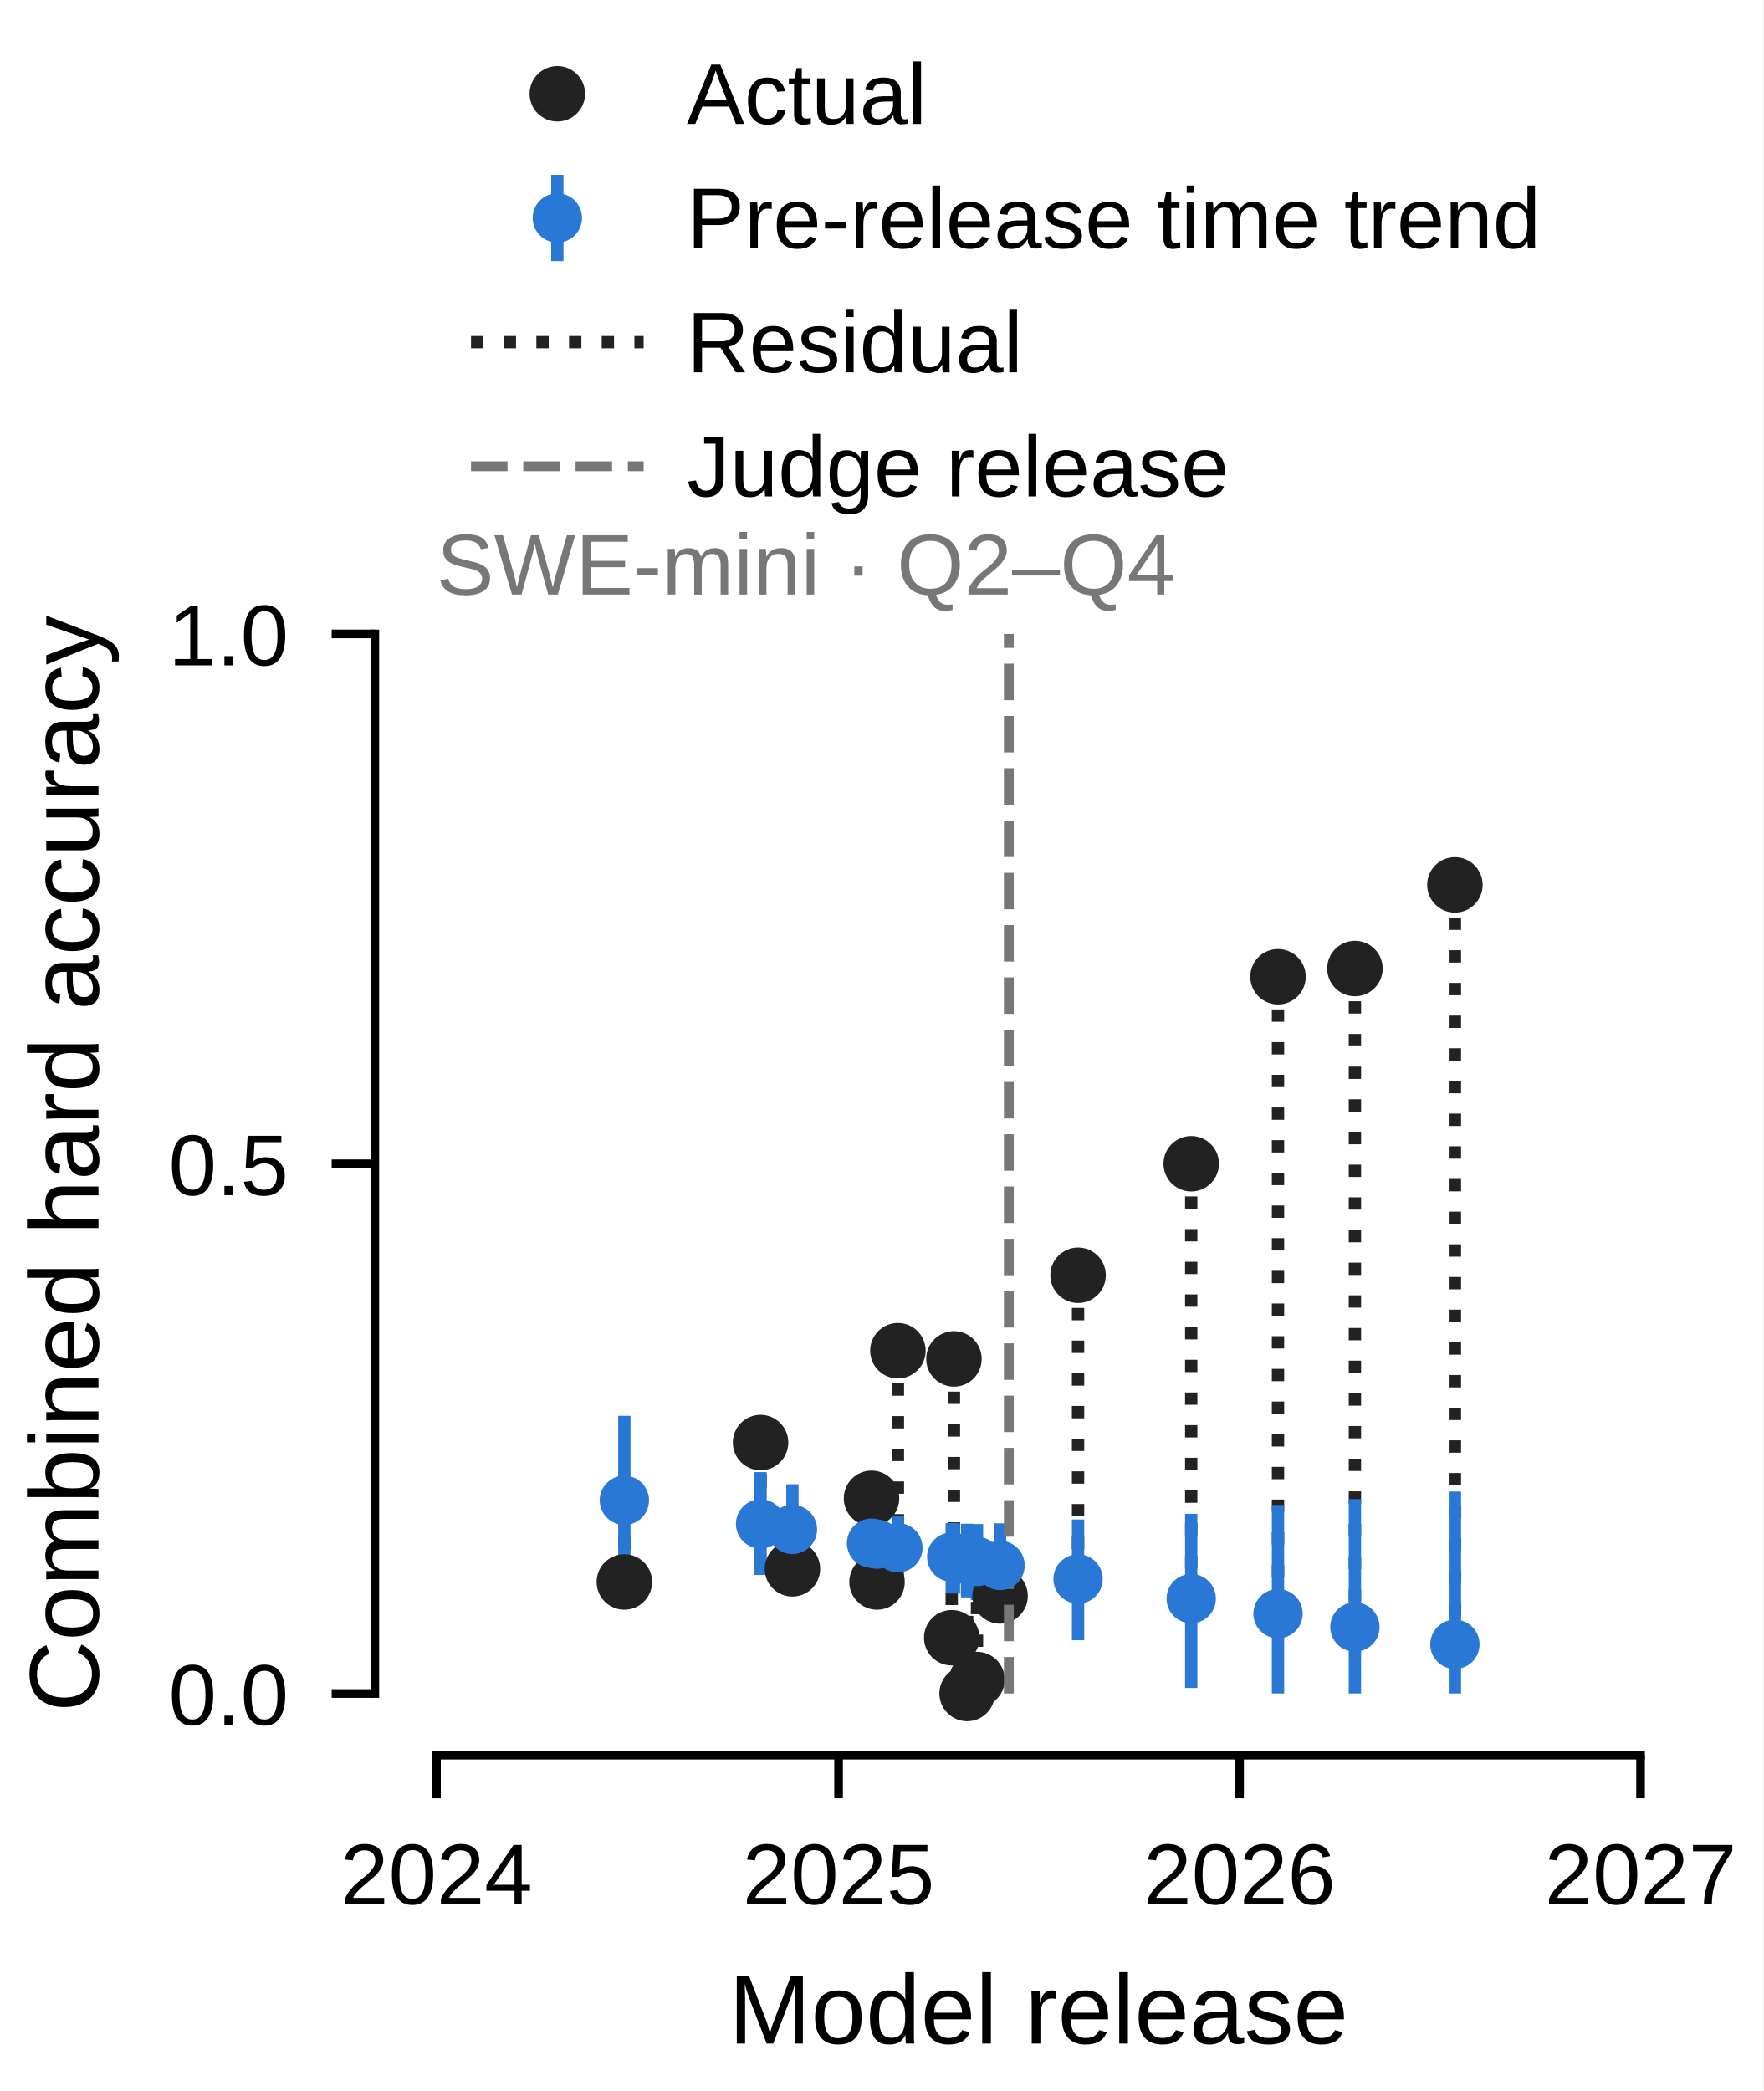
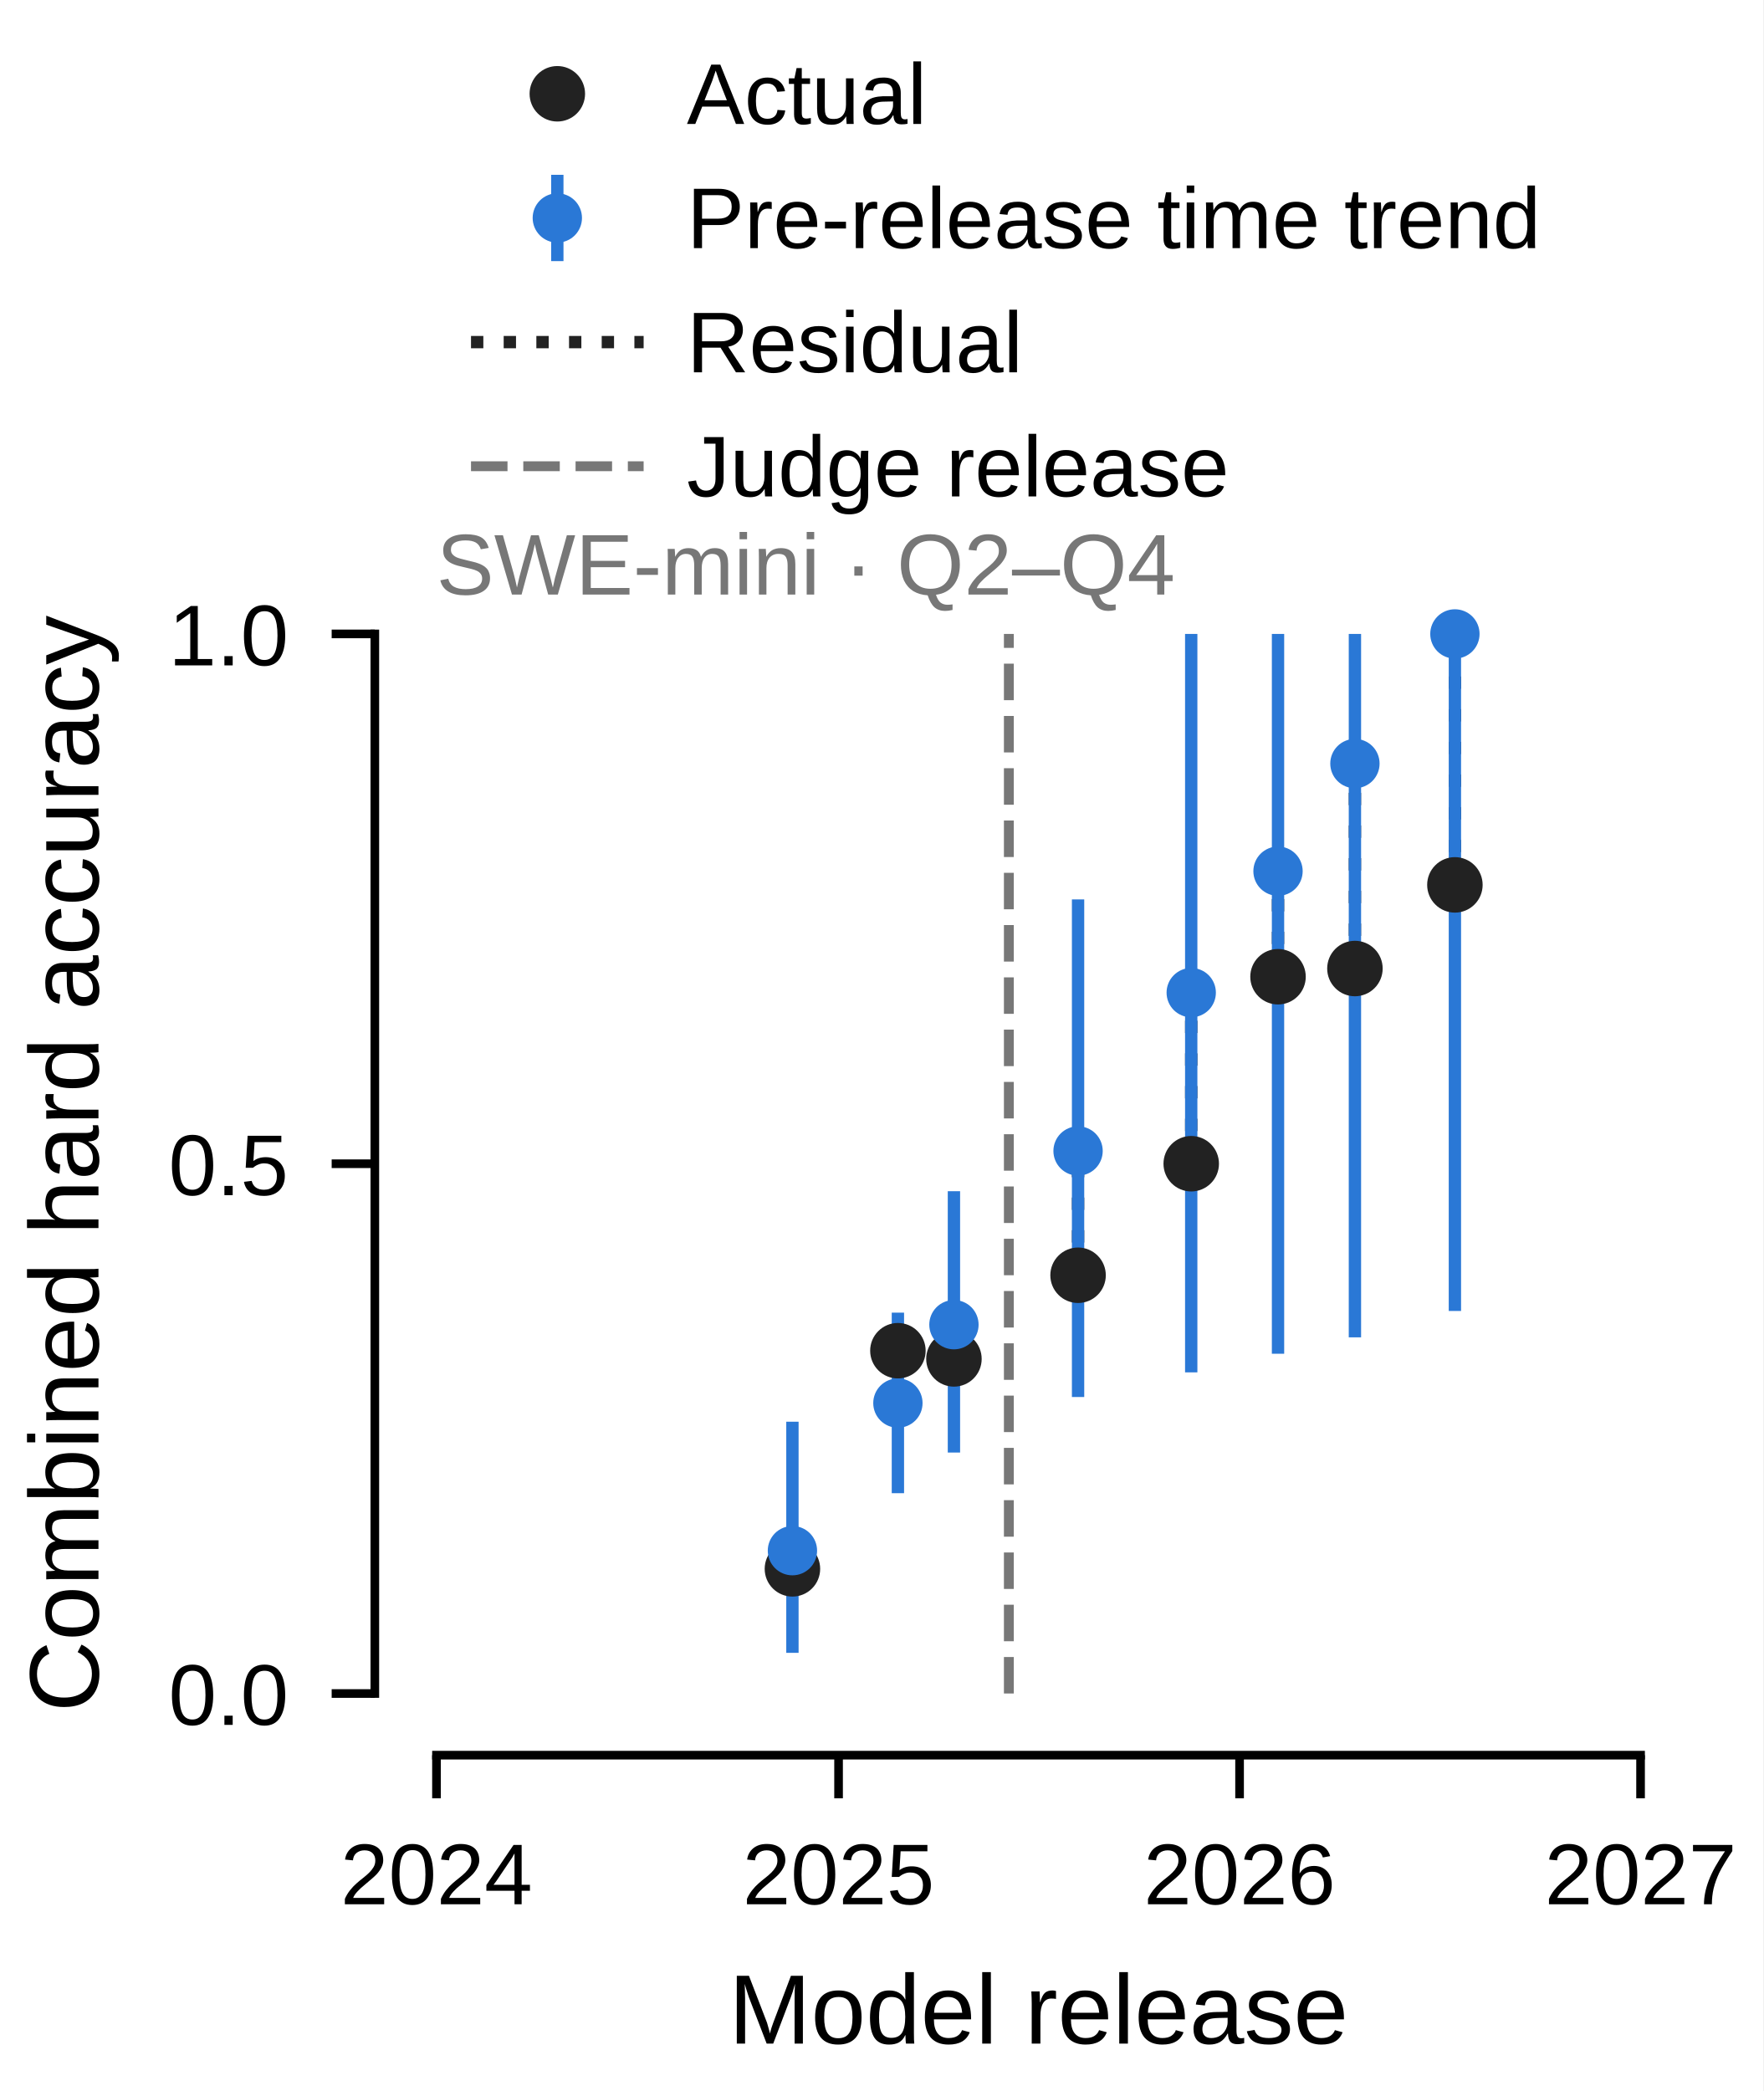
<svg xmlns="http://www.w3.org/2000/svg" xmlns:xlink="http://www.w3.org/1999/xlink" width="142.993pt" height="169.581pt" viewBox="0 0 142.993 169.581" version="1.1">
  <defs>
    <style type="text/css">*{stroke-linejoin: round; stroke-linecap: butt}</style>
  </defs>
  <g id="figure_1">
    <g id="patch_1">
      <path d="M 0 169.581 L 142.993 169.581 L 142.993 0 L 0 0 z " style="fill: #ffffff" />
    </g>
    <g id="axes_1">
      <g id="patch_2">
        <path d="M 35.398 137.344 L 133.048 137.344 L 133.048 51.412 L 35.398 51.412 z " style="fill: #ffffff" />
      </g>
      <g id="matplotlib.axis_1">
        <g id="xtick_1">
          <g id="line2d_1">
            <defs>
-               <path id="mf60bfa2055" d="M 0 0 L 0 3.5 " style="stroke: #000000; stroke-width: 0.7" />
+               <path id="mc49bbdbd02" d="M 0 0 L 0 3.5 " style="stroke: #000000; stroke-width: 0.7" />
            </defs>
            <g>
-               <use xlink:href="#mf60bfa2055" x="35.398" y="142.344" style="stroke: #000000; stroke-width: 0.7" />
+               <use xlink:href="#mc49bbdbd02" x="35.398" y="142.344" style="stroke: #000000; stroke-width: 0.7" />
            </g>
          </g>
          <g id="text_1">
            <text style="font-size: 7px; font-family: 'Arial', 'DejaVu Sans', sans-serif; text-anchor: middle" x="35.398" y="154.44" transform="rotate(-0 35.39797 154.4402)">2024</text>
          </g>
        </g>
        <g id="xtick_2">
          <g id="line2d_2">
            <g>
-               <use xlink:href="#mf60bfa2055" x="68.007" y="142.344" style="stroke: #000000; stroke-width: 0.7" />
+               <use xlink:href="#mc49bbdbd02" x="68.007" y="142.344" style="stroke: #000000; stroke-width: 0.7" />
            </g>
          </g>
          <g id="text_2">
            <text style="font-size: 7px; font-family: 'Arial', 'DejaVu Sans', sans-serif; text-anchor: middle" x="68.007" y="154.44" transform="rotate(-0 68.00737 154.4402)">2025</text>
          </g>
        </g>
        <g id="xtick_3">
          <g id="line2d_3">
            <g>
-               <use xlink:href="#mf60bfa2055" x="100.528" y="142.344" style="stroke: #000000; stroke-width: 0.7" />
+               <use xlink:href="#mc49bbdbd02" x="100.528" y="142.344" style="stroke: #000000; stroke-width: 0.7" />
            </g>
          </g>
          <g id="text_3">
            <text style="font-size: 7px; font-family: 'Arial', 'DejaVu Sans', sans-serif; text-anchor: middle" x="100.528" y="154.44" transform="rotate(-0 100.5277 154.4402)">2026</text>
          </g>
        </g>
        <g id="xtick_4">
          <g id="line2d_4">
            <g>
-               <use xlink:href="#mf60bfa2055" x="133.048" y="142.344" style="stroke: #000000; stroke-width: 0.7" />
+               <use xlink:href="#mc49bbdbd02" x="133.048" y="142.344" style="stroke: #000000; stroke-width: 0.7" />
            </g>
          </g>
          <g id="text_4">
            <text style="font-size: 7px; font-family: 'Arial', 'DejaVu Sans', sans-serif; text-anchor: middle" x="133.048" y="154.44" transform="rotate(-0 133.048 154.4402)">2027</text>
          </g>
        </g>
        <g id="text_5">
          <text style="font-size: 8px; font-family: 'Arial', 'DejaVu Sans', sans-serif; text-anchor: middle" x="84.223" y="165.738" transform="rotate(-0 84.22297 165.7376)">Model release</text>
        </g>
      </g>
      <g id="matplotlib.axis_2">
        <g id="ytick_1">
          <g id="line2d_5">
            <defs>
-               <path id="mb26967bbad" d="M 0 0 L -3.5 0 " style="stroke: #000000; stroke-width: 0.7" />
+               <path id="m8af0025ee4" d="M 0 0 L -3.5 0 " style="stroke: #000000; stroke-width: 0.7" />
            </defs>
            <g>
-               <use xlink:href="#mb26967bbad" x="30.398" y="137.344" style="stroke: #000000; stroke-width: 0.7" />
+               <use xlink:href="#m8af0025ee4" x="30.398" y="137.344" style="stroke: #000000; stroke-width: 0.7" />
            </g>
          </g>
          <g id="text_6">
            <text style="font-size: 7px; font-family: 'Arial', 'DejaVu Sans', sans-serif; text-anchor: end" x="23.398" y="139.892" transform="rotate(-0 23.39797 139.8921)">0.0</text>
          </g>
        </g>
        <g id="ytick_2">
          <g id="line2d_6">
            <g>
-               <use xlink:href="#mb26967bbad" x="30.398" y="94.378" style="stroke: #000000; stroke-width: 0.7" />
+               <use xlink:href="#m8af0025ee4" x="30.398" y="94.378" style="stroke: #000000; stroke-width: 0.7" />
            </g>
          </g>
          <g id="text_7">
            <text style="font-size: 7px; font-family: 'Arial', 'DejaVu Sans', sans-serif; text-anchor: end" x="23.398" y="96.926" transform="rotate(-0 23.39797 96.92614)">0.5</text>
          </g>
        </g>
        <g id="ytick_3">
          <g id="line2d_7">
            <g>
-               <use xlink:href="#mb26967bbad" x="30.398" y="51.412" style="stroke: #000000; stroke-width: 0.7" />
+               <use xlink:href="#m8af0025ee4" x="30.398" y="51.412" style="stroke: #000000; stroke-width: 0.7" />
            </g>
          </g>
          <g id="text_8">
            <text style="font-size: 7px; font-family: 'Arial', 'DejaVu Sans', sans-serif; text-anchor: end" x="23.398" y="53.96" transform="rotate(-0 23.39797 53.96014)">1.0</text>
          </g>
        </g>
        <g id="text_9">
          <text style="font-size: 8px; font-family: 'Arial', 'DejaVu Sans', sans-serif; text-anchor: middle" x="7.984" y="94.378" transform="rotate(-90 7.984219 94.37804)">Combined hard accuracy</text>
        </g>
      </g>
      <g id="line2d_8">
-         <path d="M 50.634 128.299 L 50.634 121.676 " clip-path="url(#p9cc698a22a)" style="fill: none; stroke-dasharray: 1,1.65; stroke-dashoffset: 0; stroke: #222222" />
+         <path d="M 64.265 127.234 L 64.265 125.76 " clip-path="url(#paeceb02c2e)" style="fill: none; stroke-dasharray: 1,1.65; stroke-dashoffset: 0; stroke: #222222" />
      </g>
      <g id="line2d_9">
-         <path d="M 61.681 116.992 L 61.681 123.592 " clip-path="url(#p9cc698a22a)" style="fill: none; stroke-dasharray: 1,1.65; stroke-dashoffset: 0; stroke: #222222" />
+         <path d="M 72.819 109.543 L 72.819 113.791 " clip-path="url(#paeceb02c2e)" style="fill: none; stroke-dasharray: 1,1.65; stroke-dashoffset: 0; stroke: #222222" />
      </g>
      <g id="line2d_10">
-         <path d="M 64.265 127.234 L 64.265 124.04 " clip-path="url(#p9cc698a22a)" style="fill: none; stroke-dasharray: 1,1.65; stroke-dashoffset: 0; stroke: #222222" />
+         <path d="M 77.363 110.208 L 77.363 107.433 " clip-path="url(#paeceb02c2e)" style="fill: none; stroke-dasharray: 1,1.65; stroke-dashoffset: 0; stroke: #222222" />
      </g>
      <g id="line2d_11">
-         <path d="M 70.68 121.514 L 70.68 125.152 " clip-path="url(#p9cc698a22a)" style="fill: none; stroke-dasharray: 1,1.65; stroke-dashoffset: 0; stroke: #222222" />
+         <path d="M 87.43 103.424 L 87.43 93.344 " clip-path="url(#paeceb02c2e)" style="fill: none; stroke-dasharray: 1,1.65; stroke-dashoffset: 0; stroke: #222222" />
      </g>
      <g id="line2d_12">
-         <path d="M 71.126 128.299 L 71.126 125.23 " clip-path="url(#p9cc698a22a)" style="fill: none; stroke-dasharray: 1,1.65; stroke-dashoffset: 0; stroke: #222222" />
+         <path d="M 96.607 94.378 L 96.607 80.503 " clip-path="url(#paeceb02c2e)" style="fill: none; stroke-dasharray: 1,1.65; stroke-dashoffset: 0; stroke: #222222" />
      </g>
      <g id="line2d_13">
-         <path d="M 72.819 109.543 L 72.819 125.523 " clip-path="url(#p9cc698a22a)" style="fill: none; stroke-dasharray: 1,1.65; stroke-dashoffset: 0; stroke: #222222" />
+         <path d="M 103.646 79.214 L 103.646 70.653 " clip-path="url(#paeceb02c2e)" style="fill: none; stroke-dasharray: 1,1.65; stroke-dashoffset: 0; stroke: #222222" />
      </g>
      <g id="line2d_14">
-         <path d="M 77.184 132.821 L 77.184 126.28 " clip-path="url(#p9cc698a22a)" style="fill: none; stroke-dasharray: 1,1.65; stroke-dashoffset: 0; stroke: #222222" />
+         <path d="M 109.883 78.548 L 109.883 61.926 " clip-path="url(#paeceb02c2e)" style="fill: none; stroke-dasharray: 1,1.65; stroke-dashoffset: 0; stroke: #222222" />
      </g>
      <g id="line2d_15">
-         <path d="M 77.363 110.208 L 77.363 126.311 " clip-path="url(#p9cc698a22a)" style="fill: none; stroke-dasharray: 1,1.65; stroke-dashoffset: 0; stroke: #222222" />
+         <path d="M 117.991 71.764 L 117.991 51.412 " clip-path="url(#paeceb02c2e)" style="fill: none; stroke-dasharray: 1,1.65; stroke-dashoffset: 0; stroke: #222222" />
+       </g>
+       <g id="LineCollection_1">
+         <path d="M 64.265 134.047 L 64.265 115.302 " style="fill: none; stroke: #2a78d6" />
+         <path d="M 72.819 121.098 L 72.819 106.454 " style="fill: none; stroke: #2a78d6" />
+         <path d="M 77.363 117.801 L 77.363 96.607 " style="fill: none; stroke: #2a78d6" />
+         <path d="M 87.43 113.3 L 87.43 72.941 " style="fill: none; stroke: #2a78d6" />
+         <path d="M 96.607 111.298 L 96.607 51.412 " style="fill: none; stroke: #2a78d6" />
+         <path d="M 103.646 109.789 L 103.646 51.412 " style="fill: none; stroke: #2a78d6" />
+         <path d="M 109.883 108.461 L 109.883 51.412 " style="fill: none; stroke: #2a78d6" />
+         <path d="M 117.991 106.319 L 117.991 51.412 " style="fill: none; stroke: #2a78d6" />
      </g>
      <g id="line2d_16">
-         <path d="M 78.432 137.344 L 78.432 126.497 " clip-path="url(#p9cc698a22a)" style="fill: none; stroke-dasharray: 1,1.65; stroke-dashoffset: 0; stroke: #222222" />
-       </g>
-       <g id="line2d_17">
-         <path d="M 79.234 136.213 L 79.234 126.636 " clip-path="url(#p9cc698a22a)" style="fill: none; stroke-dasharray: 1,1.65; stroke-dashoffset: 0; stroke: #222222" />
-       </g>
-       <g id="line2d_18">
-         <path d="M 81.105 129.429 L 81.105 126.96 " clip-path="url(#p9cc698a22a)" style="fill: none; stroke-dasharray: 1,1.65; stroke-dashoffset: 0; stroke: #222222" />
-       </g>
-       <g id="line2d_19">
-         <path d="M 87.43 103.424 L 87.43 128.057 " clip-path="url(#p9cc698a22a)" style="fill: none; stroke-dasharray: 1,1.65; stroke-dashoffset: 0; stroke: #222222" />
-       </g>
-       <g id="line2d_20">
-         <path d="M 96.607 94.378 L 96.607 129.649 " clip-path="url(#p9cc698a22a)" style="fill: none; stroke-dasharray: 1,1.65; stroke-dashoffset: 0; stroke: #222222" />
-       </g>
-       <g id="line2d_21">
-         <path d="M 103.646 79.214 L 103.646 130.87 " clip-path="url(#p9cc698a22a)" style="fill: none; stroke-dasharray: 1,1.65; stroke-dashoffset: 0; stroke: #222222" />
-       </g>
-       <g id="line2d_22">
-         <path d="M 109.883 78.548 L 109.883 131.951 " clip-path="url(#p9cc698a22a)" style="fill: none; stroke-dasharray: 1,1.65; stroke-dashoffset: 0; stroke: #222222" />
-       </g>
-       <g id="line2d_23">
-         <path d="M 117.991 71.764 L 117.991 133.357 " clip-path="url(#p9cc698a22a)" style="fill: none; stroke-dasharray: 1,1.65; stroke-dashoffset: 0; stroke: #222222" />
-       </g>
-       <g id="LineCollection_1">
-         <path d="M 50.634 128.512 L 50.634 114.82 " style="fill: none; stroke: #2a78d6" />
-         <path d="M 61.681 127.731 L 61.681 119.39 " style="fill: none; stroke: #2a78d6" />
-         <path d="M 64.265 127.688 L 64.265 120.375 " style="fill: none; stroke: #2a78d6" />
-         <path d="M 70.68 127.889 L 70.68 122.562 " style="fill: none; stroke: #2a78d6" />
-         <path d="M 71.126 127.924 L 71.126 122.664 " style="fill: none; stroke: #2a78d6" />
-         <path d="M 72.819 128.166 L 72.819 122.958 " style="fill: none; stroke: #2a78d6" />
-         <path d="M 77.184 129.194 L 77.184 123.529 " style="fill: none; stroke: #2a78d6" />
-         <path d="M 77.363 129.238 L 77.363 123.557 " style="fill: none; stroke: #2a78d6" />
-         <path d="M 78.432 129.553 L 78.432 123.575 " style="fill: none; stroke: #2a78d6" />
-         <path d="M 79.234 129.772 L 79.234 123.6 " style="fill: none; stroke: #2a78d6" />
-         <path d="M 81.105 130.453 L 81.105 123.542 " style="fill: none; stroke: #2a78d6" />
-         <path d="M 87.43 133.024 L 87.43 123.227 " style="fill: none; stroke: #2a78d6" />
-         <path d="M 96.607 136.896 L 96.607 122.771 " style="fill: none; stroke: #2a78d6" />
-         <path d="M 103.646 137.344 L 103.646 122.048 " style="fill: none; stroke: #2a78d6" />
-         <path d="M 109.883 137.344 L 109.883 121.577 " style="fill: none; stroke: #2a78d6" />
-         <path d="M 117.991 137.344 L 117.991 120.965 " style="fill: none; stroke: #2a78d6" />
-       </g>
-       <g id="line2d_24">
        <defs>
-           <path id="m640a95e76b" d="M 0 1.75 C 0.464 1.75 0.909 1.566 1.237 1.237 C 1.566 0.909 1.75 0.464 1.75 0 C 1.75 -0.464 1.566 -0.909 1.237 -1.237 C 0.909 -1.566 0.464 -1.75 0 -1.75 C -0.464 -1.75 -0.909 -1.566 -1.237 -1.237 C -1.566 -0.909 -1.75 -0.464 -1.75 0 C -1.75 0.464 -1.566 0.909 -1.237 1.237 C -0.909 1.566 -0.464 1.75 0 1.75 z " style="stroke: #222222" />
+           <path id="mdef1c54e29" d="M 0 1.75 C 0.464 1.75 0.909 1.566 1.237 1.237 C 1.566 0.909 1.75 0.464 1.75 0 C 1.75 -0.464 1.566 -0.909 1.237 -1.237 C 0.909 -1.566 0.464 -1.75 0 -1.75 C -0.464 -1.75 -0.909 -1.566 -1.237 -1.237 C -1.566 -0.909 -1.75 -0.464 -1.75 0 C -1.75 0.464 -1.566 0.909 -1.237 1.237 C -0.909 1.566 -0.464 1.75 0 1.75 z " style="stroke: #222222" />
        </defs>
        <g>
-           <use xlink:href="#m640a95e76b" x="50.634" y="128.299" style="fill: #222222; stroke: #222222" />
-           <use xlink:href="#m640a95e76b" x="61.681" y="116.992" style="fill: #222222; stroke: #222222" />
-           <use xlink:href="#m640a95e76b" x="64.265" y="127.234" style="fill: #222222; stroke: #222222" />
-           <use xlink:href="#m640a95e76b" x="70.68" y="121.514" style="fill: #222222; stroke: #222222" />
-           <use xlink:href="#m640a95e76b" x="71.126" y="128.299" style="fill: #222222; stroke: #222222" />
-           <use xlink:href="#m640a95e76b" x="72.819" y="109.543" style="fill: #222222; stroke: #222222" />
-           <use xlink:href="#m640a95e76b" x="77.184" y="132.821" style="fill: #222222; stroke: #222222" />
-           <use xlink:href="#m640a95e76b" x="77.363" y="110.208" style="fill: #222222; stroke: #222222" />
-           <use xlink:href="#m640a95e76b" x="78.432" y="137.344" style="fill: #222222; stroke: #222222" />
-           <use xlink:href="#m640a95e76b" x="79.234" y="136.213" style="fill: #222222; stroke: #222222" />
-           <use xlink:href="#m640a95e76b" x="81.105" y="129.429" style="fill: #222222; stroke: #222222" />
-           <use xlink:href="#m640a95e76b" x="87.43" y="103.424" style="fill: #222222; stroke: #222222" />
-           <use xlink:href="#m640a95e76b" x="96.607" y="94.378" style="fill: #222222; stroke: #222222" />
-           <use xlink:href="#m640a95e76b" x="103.646" y="79.214" style="fill: #222222; stroke: #222222" />
-           <use xlink:href="#m640a95e76b" x="109.883" y="78.548" style="fill: #222222; stroke: #222222" />
-           <use xlink:href="#m640a95e76b" x="117.991" y="71.764" style="fill: #222222; stroke: #222222" />
-         </g>
-       </g>
-       <g id="line2d_25">
-         <path d="M 81.817 137.344 L 81.817 51.412 " clip-path="url(#p9cc698a22a)" style="fill: none; stroke-dasharray: 2.96,1.28; stroke-dashoffset: 0; stroke: #777777; stroke-width: 0.8" />
-       </g>
-       <g id="line2d_26" />
-       <g id="line2d_27">
+           <use xlink:href="#mdef1c54e29" x="64.265" y="127.234" style="fill: #222222; stroke: #222222" />
+           <use xlink:href="#mdef1c54e29" x="72.819" y="109.543" style="fill: #222222; stroke: #222222" />
+           <use xlink:href="#mdef1c54e29" x="77.363" y="110.208" style="fill: #222222; stroke: #222222" />
+           <use xlink:href="#mdef1c54e29" x="87.43" y="103.424" style="fill: #222222; stroke: #222222" />
+           <use xlink:href="#mdef1c54e29" x="96.607" y="94.378" style="fill: #222222; stroke: #222222" />
+           <use xlink:href="#mdef1c54e29" x="103.646" y="79.214" style="fill: #222222; stroke: #222222" />
+           <use xlink:href="#mdef1c54e29" x="109.883" y="78.548" style="fill: #222222; stroke: #222222" />
+           <use xlink:href="#mdef1c54e29" x="117.991" y="71.764" style="fill: #222222; stroke: #222222" />
+         </g>
+       </g>
+       <g id="line2d_17">
+         <path d="M 81.817 137.344 L 81.817 51.412 " clip-path="url(#paeceb02c2e)" style="fill: none; stroke-dasharray: 2.96,1.28; stroke-dashoffset: 0; stroke: #777777; stroke-width: 0.8" />
+       </g>
+       <g id="line2d_18" />
+       <g id="line2d_19">
        <defs>
-           <path id="ma6f776c725" d="M 0 1.5 C 0.398 1.5 0.779 1.342 1.061 1.061 C 1.342 0.779 1.5 0.398 1.5 0 C 1.5 -0.398 1.342 -0.779 1.061 -1.061 C 0.779 -1.342 0.398 -1.5 0 -1.5 C -0.398 -1.5 -0.779 -1.342 -1.061 -1.061 C -1.342 -0.779 -1.5 -0.398 -1.5 0 C -1.5 0.398 -1.342 0.779 -1.061 1.061 C -0.779 1.342 -0.398 1.5 0 1.5 z " style="stroke: #2a78d6" />
+           <path id="md441024fe9" d="M 0 1.5 C 0.398 1.5 0.779 1.342 1.061 1.061 C 1.342 0.779 1.5 0.398 1.5 0 C 1.5 -0.398 1.342 -0.779 1.061 -1.061 C 0.779 -1.342 0.398 -1.5 0 -1.5 C -0.398 -1.5 -0.779 -1.342 -1.061 -1.061 C -1.342 -0.779 -1.5 -0.398 -1.5 0 C -1.5 0.398 -1.342 0.779 -1.061 1.061 C -0.779 1.342 -0.398 1.5 0 1.5 z " style="stroke: #2a78d6" />
        </defs>
        <g>
-           <use xlink:href="#ma6f776c725" x="50.634" y="121.676" style="fill: #2a78d6; stroke: #2a78d6" />
-           <use xlink:href="#ma6f776c725" x="61.681" y="123.592" style="fill: #2a78d6; stroke: #2a78d6" />
-           <use xlink:href="#ma6f776c725" x="64.265" y="124.04" style="fill: #2a78d6; stroke: #2a78d6" />
-           <use xlink:href="#ma6f776c725" x="70.68" y="125.152" style="fill: #2a78d6; stroke: #2a78d6" />
-           <use xlink:href="#ma6f776c725" x="71.126" y="125.23" style="fill: #2a78d6; stroke: #2a78d6" />
-           <use xlink:href="#ma6f776c725" x="72.819" y="125.523" style="fill: #2a78d6; stroke: #2a78d6" />
-           <use xlink:href="#ma6f776c725" x="77.184" y="126.28" style="fill: #2a78d6; stroke: #2a78d6" />
-           <use xlink:href="#ma6f776c725" x="77.363" y="126.311" style="fill: #2a78d6; stroke: #2a78d6" />
-           <use xlink:href="#ma6f776c725" x="78.432" y="126.497" style="fill: #2a78d6; stroke: #2a78d6" />
-           <use xlink:href="#ma6f776c725" x="79.234" y="126.636" style="fill: #2a78d6; stroke: #2a78d6" />
-           <use xlink:href="#ma6f776c725" x="81.105" y="126.96" style="fill: #2a78d6; stroke: #2a78d6" />
-           <use xlink:href="#ma6f776c725" x="87.43" y="128.057" style="fill: #2a78d6; stroke: #2a78d6" />
-           <use xlink:href="#ma6f776c725" x="96.607" y="129.649" style="fill: #2a78d6; stroke: #2a78d6" />
-           <use xlink:href="#ma6f776c725" x="103.646" y="130.87" style="fill: #2a78d6; stroke: #2a78d6" />
-           <use xlink:href="#ma6f776c725" x="109.883" y="131.951" style="fill: #2a78d6; stroke: #2a78d6" />
-           <use xlink:href="#ma6f776c725" x="117.991" y="133.357" style="fill: #2a78d6; stroke: #2a78d6" />
+           <use xlink:href="#md441024fe9" x="64.265" y="125.76" style="fill: #2a78d6; stroke: #2a78d6" />
+           <use xlink:href="#md441024fe9" x="72.819" y="113.791" style="fill: #2a78d6; stroke: #2a78d6" />
+           <use xlink:href="#md441024fe9" x="77.363" y="107.433" style="fill: #2a78d6; stroke: #2a78d6" />
+           <use xlink:href="#md441024fe9" x="87.43" y="93.344" style="fill: #2a78d6; stroke: #2a78d6" />
+           <use xlink:href="#md441024fe9" x="96.607" y="80.503" style="fill: #2a78d6; stroke: #2a78d6" />
+           <use xlink:href="#md441024fe9" x="103.646" y="70.653" style="fill: #2a78d6; stroke: #2a78d6" />
+           <use xlink:href="#md441024fe9" x="109.883" y="61.926" style="fill: #2a78d6; stroke: #2a78d6" />
+           <use xlink:href="#md441024fe9" x="117.991" y="51.412" style="fill: #2a78d6; stroke: #2a78d6" />
        </g>
      </g>
      <g id="patch_3">
        <path d="M 30.398 137.344 L 30.398 51.412 " style="fill: none; stroke: #000000; stroke-width: 0.7; stroke-linejoin: miter; stroke-linecap: square" />
      </g>
      <g id="patch_4">
        <path d="M 35.398 142.344 L 133.048 142.344 " style="fill: none; stroke: #000000; stroke-width: 0.7; stroke-linejoin: miter; stroke-linecap: square" />
      </g>
      <g id="text_10">
        <text style="font-size: 7px; font-family: 'Arial', 'DejaVu Sans', sans-serif; text-anchor: start; fill: #777777" x="35.398" y="48.22" transform="rotate(-0 35.39797 48.22026)">SWE-mini · Q2–Q4</text>
      </g>
      <g id="legend_1">
-         <g id="line2d_28">
+         <g id="line2d_20">
          <g>
-             <use xlink:href="#m640a95e76b" x="45.198" y="7.606" style="fill: #222222; stroke: #222222" />
+             <use xlink:href="#mdef1c54e29" x="45.198" y="7.606" style="fill: #222222; stroke: #222222" />
          </g>
        </g>
        <g id="text_11">
          <text style="font-size: 7px; font-family: 'Arial', 'DejaVu Sans', sans-serif; text-anchor: start" x="55.698" y="10.056" transform="rotate(-0 55.69797 10.05619)">Actual</text>
        </g>
        <g id="LineCollection_2">
          <path d="M 45.198 21.176 L 45.198 14.176 " style="fill: none; stroke: #2a78d6" />
        </g>
-         <g id="line2d_29" />
-         <g id="line2d_30">
+         <g id="line2d_21" />
+         <g id="line2d_22">
          <g>
-             <use xlink:href="#ma6f776c725" x="45.198" y="17.676" style="fill: #2a78d6; stroke: #2a78d6" />
+             <use xlink:href="#md441024fe9" x="45.198" y="17.676" style="fill: #2a78d6; stroke: #2a78d6" />
          </g>
        </g>
        <g id="text_12">
          <text style="font-size: 7px; font-family: 'Arial', 'DejaVu Sans', sans-serif; text-anchor: start" x="55.698" y="20.126" transform="rotate(-0 55.69797 20.12553)">Pre-release time trend</text>
        </g>
-         <g id="line2d_31">
+         <g id="line2d_23">
          <path d="M 38.198 27.745 L 45.198 27.745 L 52.198 27.745 " style="fill: none; stroke-dasharray: 1,1.65; stroke-dashoffset: 0; stroke: #222222" />
        </g>
        <g id="text_13">
          <text style="font-size: 7px; font-family: 'Arial', 'DejaVu Sans', sans-serif; text-anchor: start" x="55.698" y="30.195" transform="rotate(-0 55.69797 30.19486)">Residual</text>
        </g>
-         <g id="line2d_32">
+         <g id="line2d_24">
          <path d="M 38.198 37.814 L 45.198 37.814 L 52.198 37.814 " style="fill: none; stroke-dasharray: 2.96,1.28; stroke-dashoffset: 0; stroke: #777777; stroke-width: 0.8" />
        </g>
        <g id="text_14">
          <text style="font-size: 7px; font-family: 'Arial', 'DejaVu Sans', sans-serif; text-anchor: start" x="55.698" y="40.264" transform="rotate(-0 55.69797 40.2642)">Judge release</text>
        </g>
      </g>
    </g>
  </g>
  <defs>
-     <clipPath id="p9cc698a22a">
+     <clipPath id="paeceb02c2e">
      <rect x="35.398" y="51.412" width="97.65" height="85.932" />
    </clipPath>
  </defs>
</svg>
